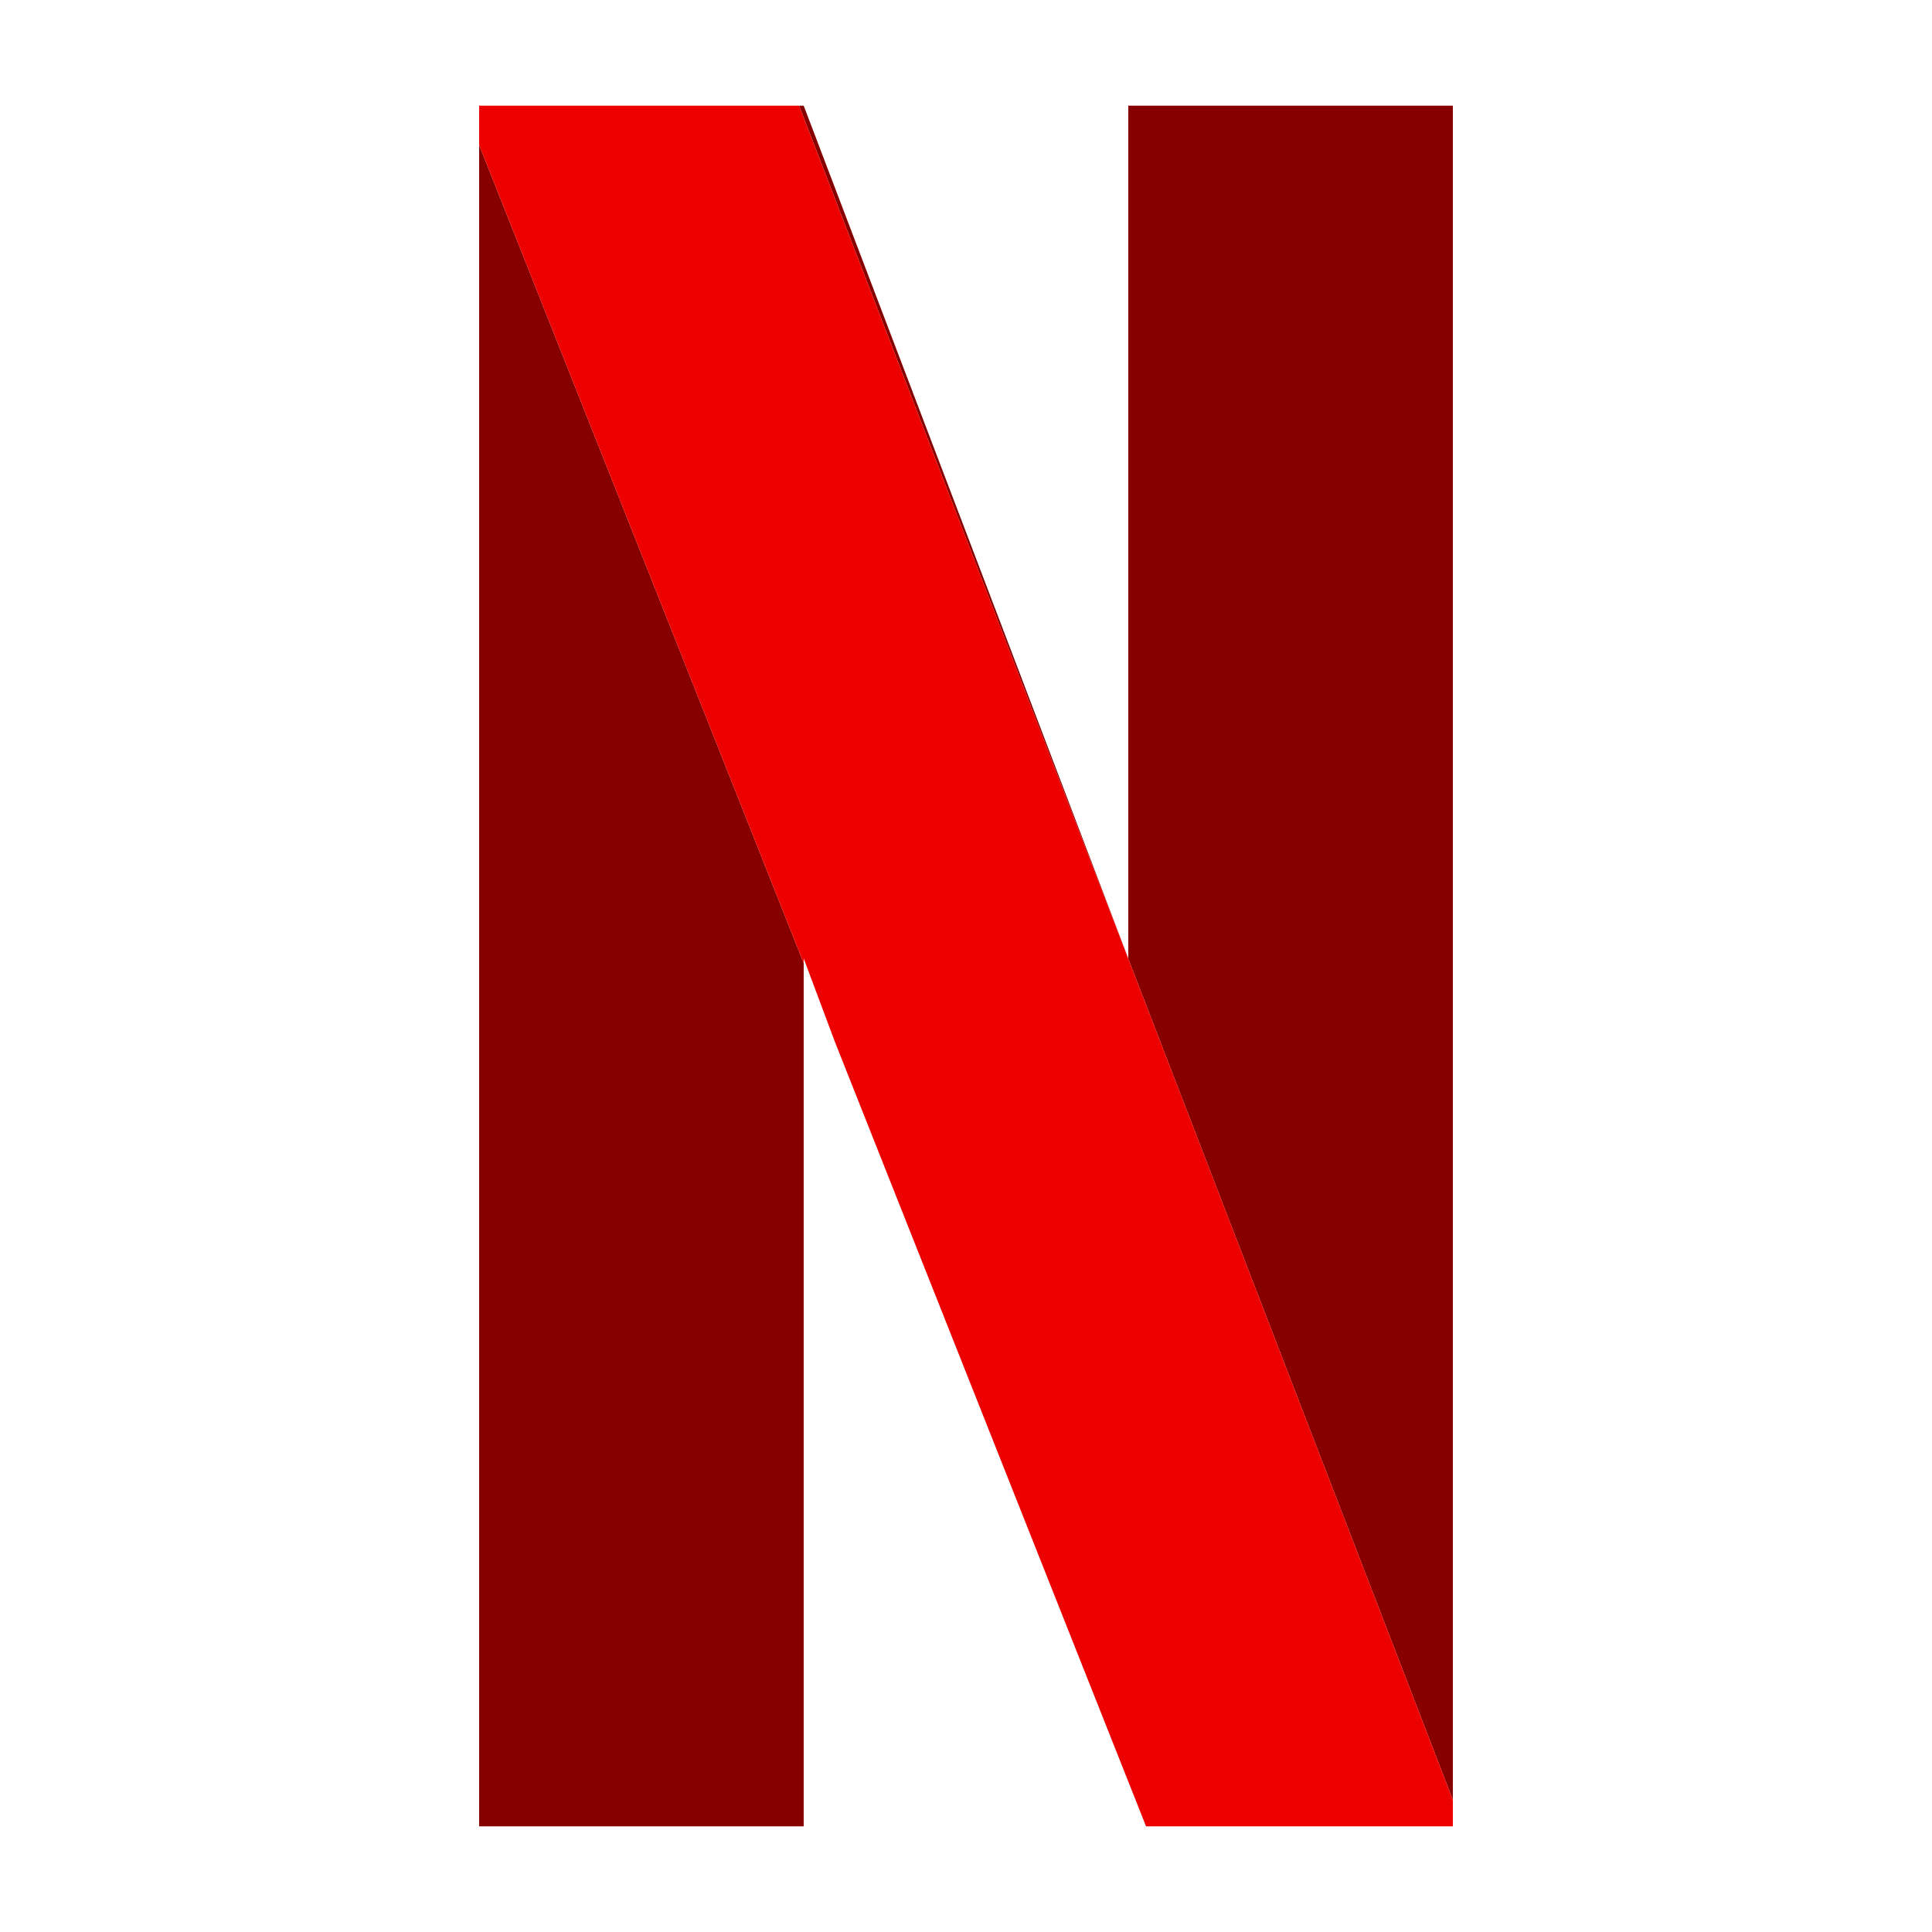
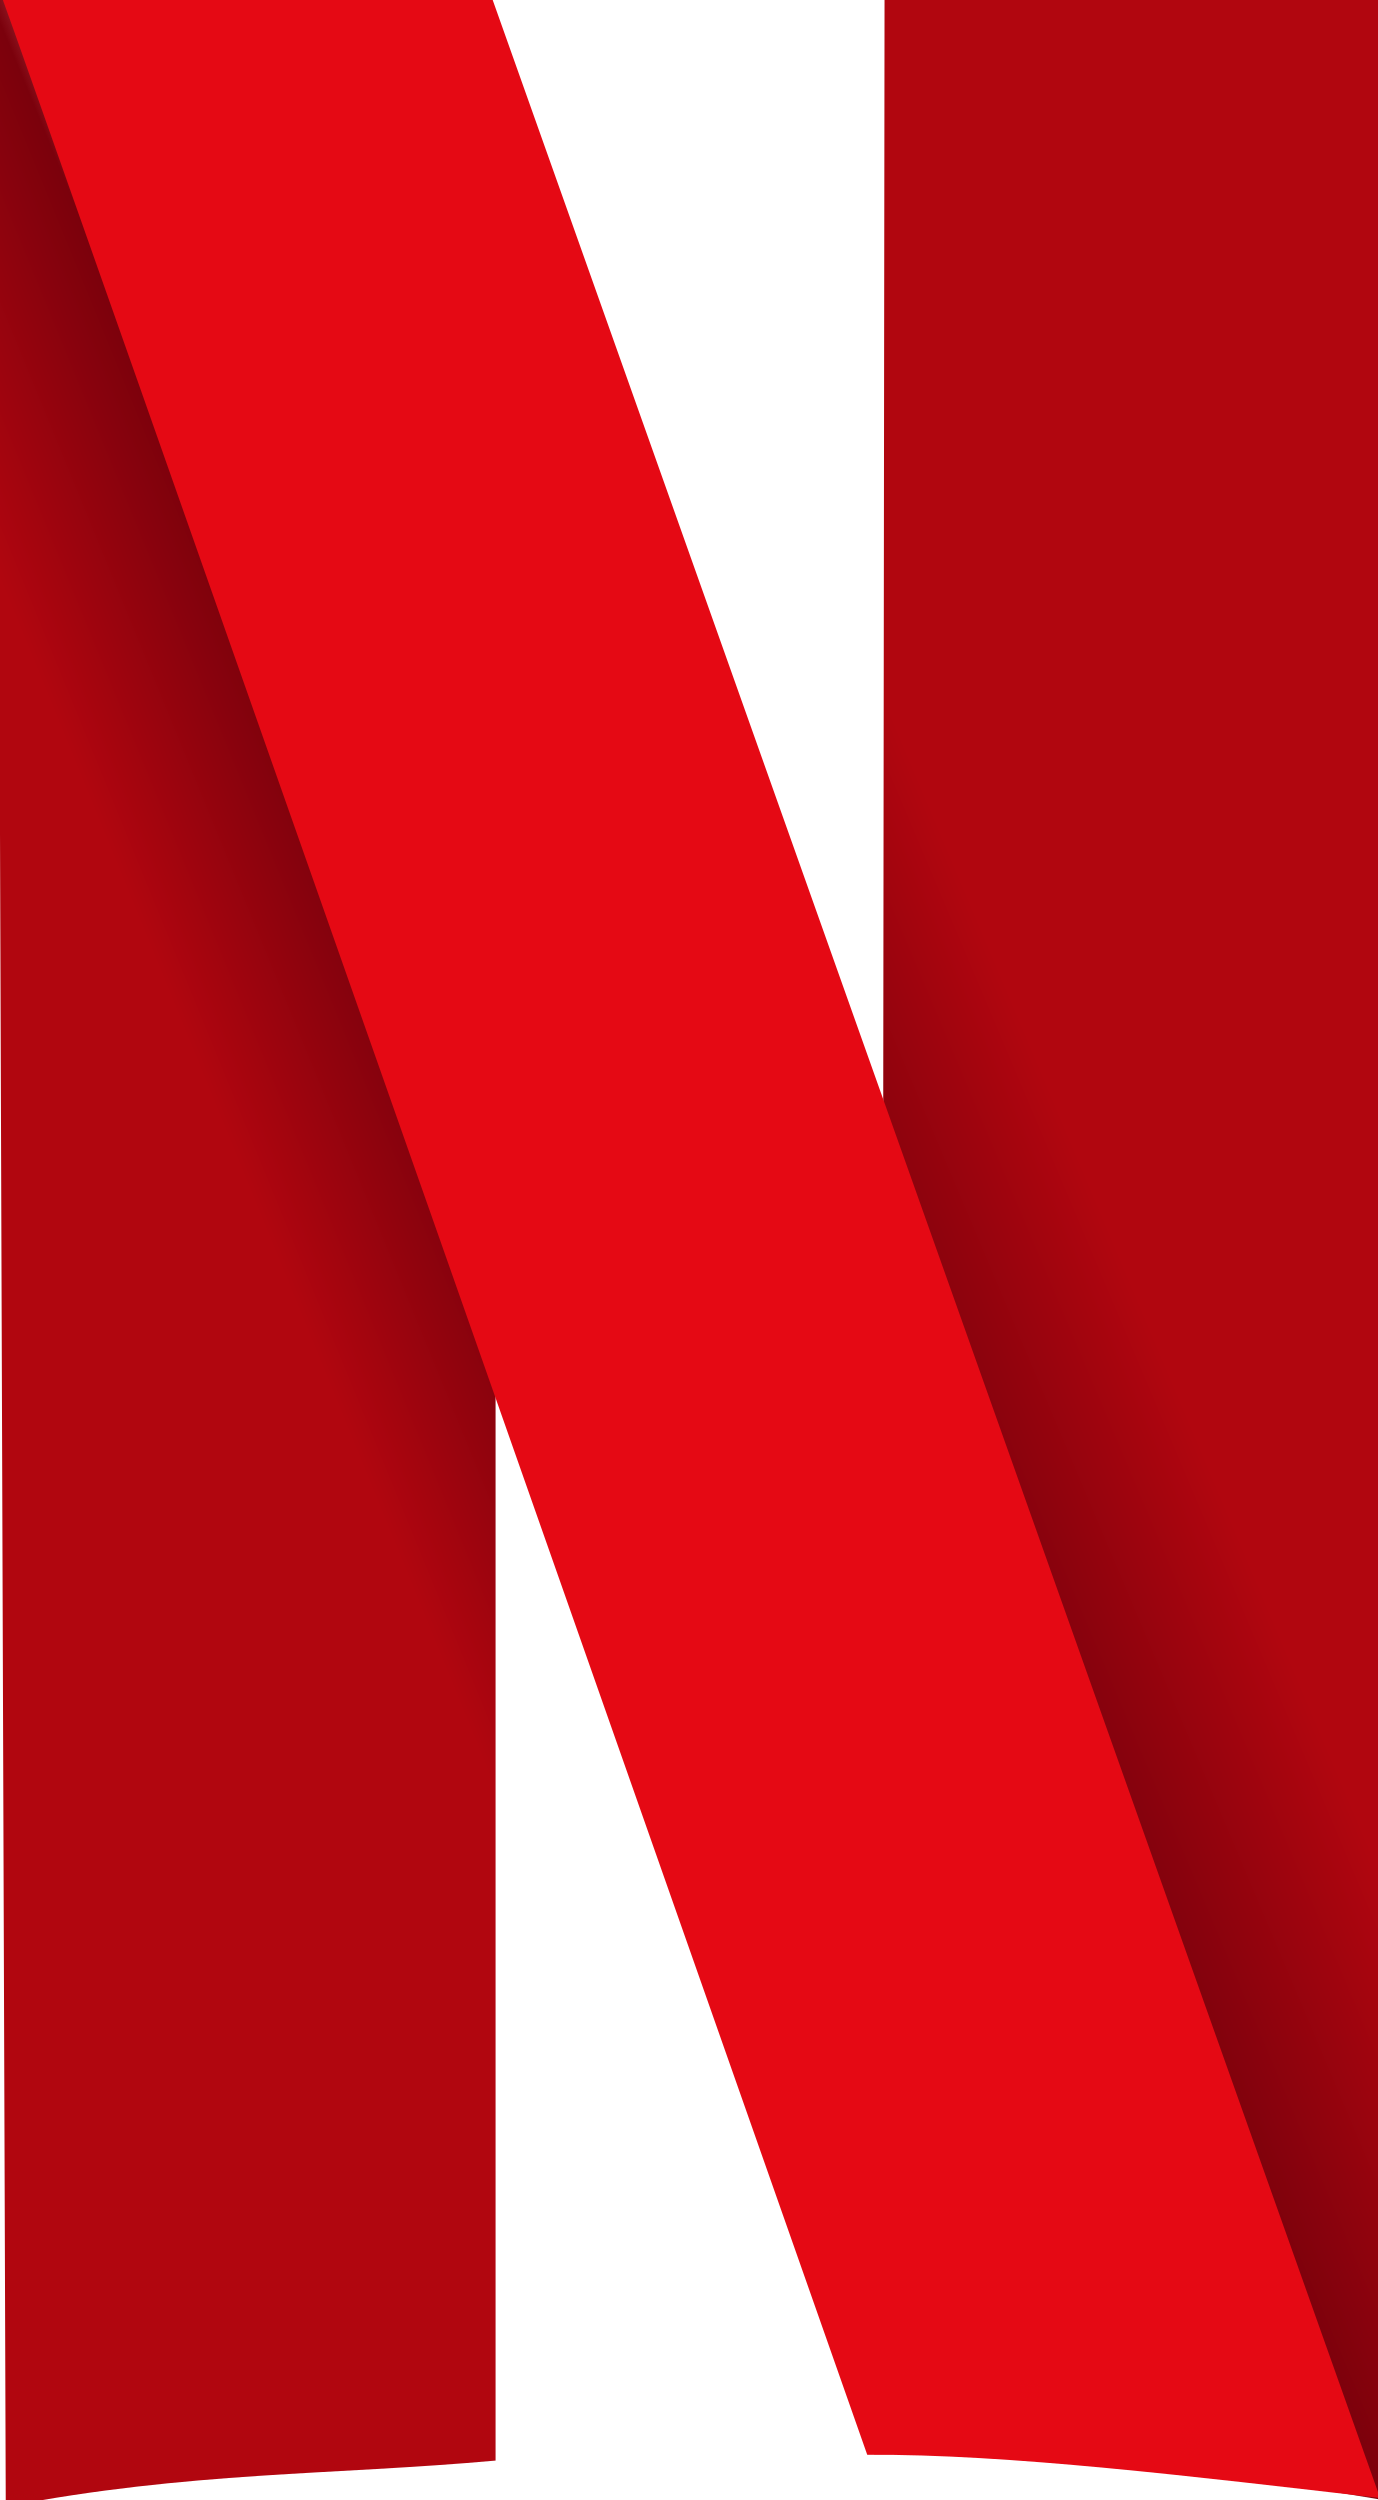
- <svg xmlns="http://www.w3.org/2000/svg" height="512px" style="enable-background:new 0 0 512 512;" version="1.1" viewBox="0 0 512 512" width="512px" xml:space="preserve">
-   <g id="_x32_27-netflix">
-     <g>
-       <g>
-         <polygon points="299.005,254 299.005,28 385.025,28 385.025,477 211.765,28 212.985,28    " style="fill:#860000;" />
-       </g>
-       <g>
-         <polygon points="212.985,255.26 212.985,484 126.975,484 126.975,38.41    " style="fill:#860000;" />
-       </g>
-       <g>
-         <polygon points="385.025,477 385.025,484 303.715,484 221.295,276.2 212.985,253.99 212.985,255.26      126.975,38.41 126.975,28 211.765,28    " style="fill:#ED0000;" />
-       </g>
-     </g>
-   </g>
-   <g id="Layer_1" />
+ <svg xmlns="http://www.w3.org/2000/svg" xmlns:xlink="http://www.w3.org/1999/xlink" id="Netflix_Symbol_RGB" viewBox="0 0 551.111 1000" version="1.1" width="551.111" height="1000">
+   <defs id="defs4">
+     <linearGradient id="linearGradient35887">
+       <stop style="stop-color:#b1060f;stop-opacity:1;" offset="0" id="stop35883" />
+       <stop style="stop-color:#7b010c;stop-opacity:1" offset="0.625" id="stop36053" />
+       <stop style="stop-color:#b1060f;stop-opacity:0;" offset="1" id="stop35885" />
+     </linearGradient>
+     <linearGradient id="linearGradient19332">
+       <stop style="stop-color:#b1060f;stop-opacity:1" offset="0" id="stop19328" />
+       <stop style="stop-color:#7b010c;stop-opacity:1" offset="0.546" id="stop19560" />
+       <stop style="stop-color:#e50914;stop-opacity:0;" offset="1" id="stop19330" />
+     </linearGradient>
+     <style id="style2">.cls-1{fill:#e50914;}</style>
+     <linearGradient xlink:href="#linearGradient19332" id="linearGradient13368" x1="78.234" y1="423.767" x2="221.663" y2="365.092" gradientUnits="userSpaceOnUse" />
+     <linearGradient xlink:href="#linearGradient35887" id="linearGradient35889" x1="456.365" y1="521.56" x2="309.676" y2="583.495" gradientUnits="userSpaceOnUse" />
+   </defs>
+   <path style="fill:url(#linearGradient13368);stroke:none;stroke-width:1px;stroke-linecap:butt;stroke-linejoin:miter;stroke-opacity:1;fill-opacity:1" d="M -1.152,-1.152 2.305,1002.67 C 75.578,988.559 133.197,990.101 198.229,984.23 V 0 Z" id="path6055" />
+   <path style="fill:url(#linearGradient35889);stroke:none;stroke-width:1px;stroke-linecap:butt;stroke-linejoin:miter;stroke-opacity:1;fill-opacity:1" d="m 353.816,0 h 199.382 l 2.305,1000.365 -202.839,-33.422 z" id="path678" />
+   <path style="fill:#e50914;fill-opacity:1;stroke:none;stroke-width:1px;stroke-linecap:butt;stroke-linejoin:miter;stroke-opacity:1" d="M 1.152,-3.6590427e-7 C 5.762,11.525 346.901,981.925 346.901,981.925 c 56.056,-0.4 131.219,8.753 205.144,17.287 L 197.077,-3.6590427e-7 Z" id="path362" />
</svg>
